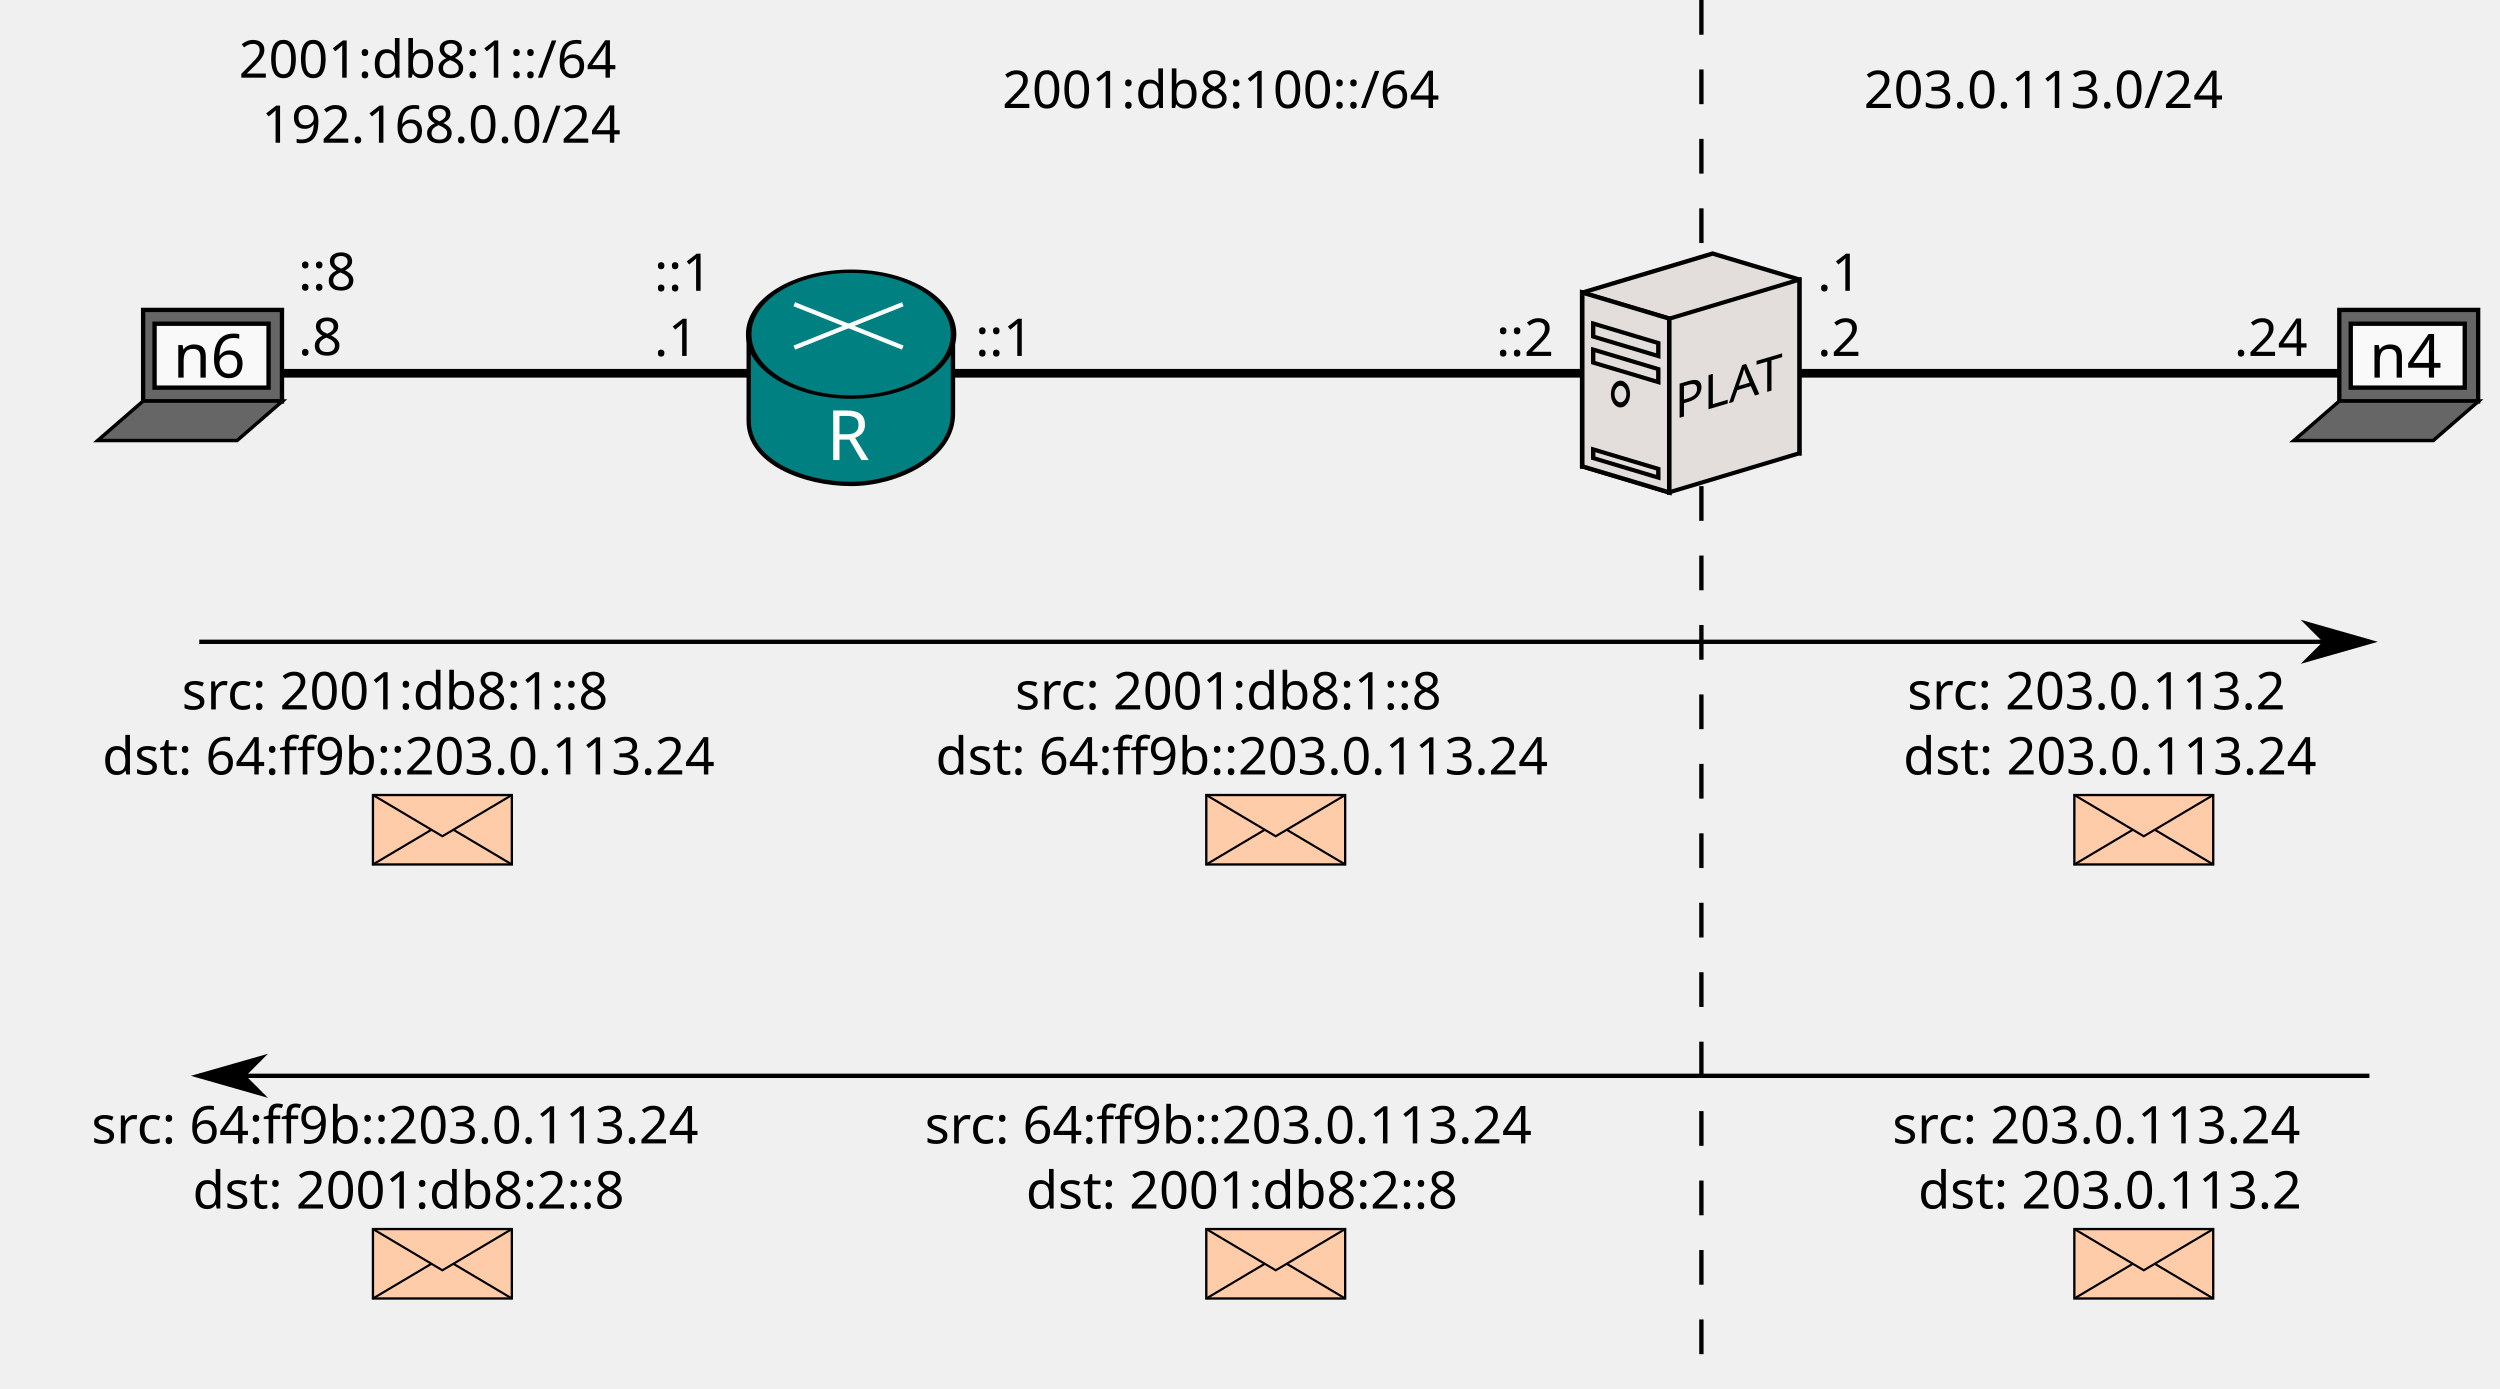
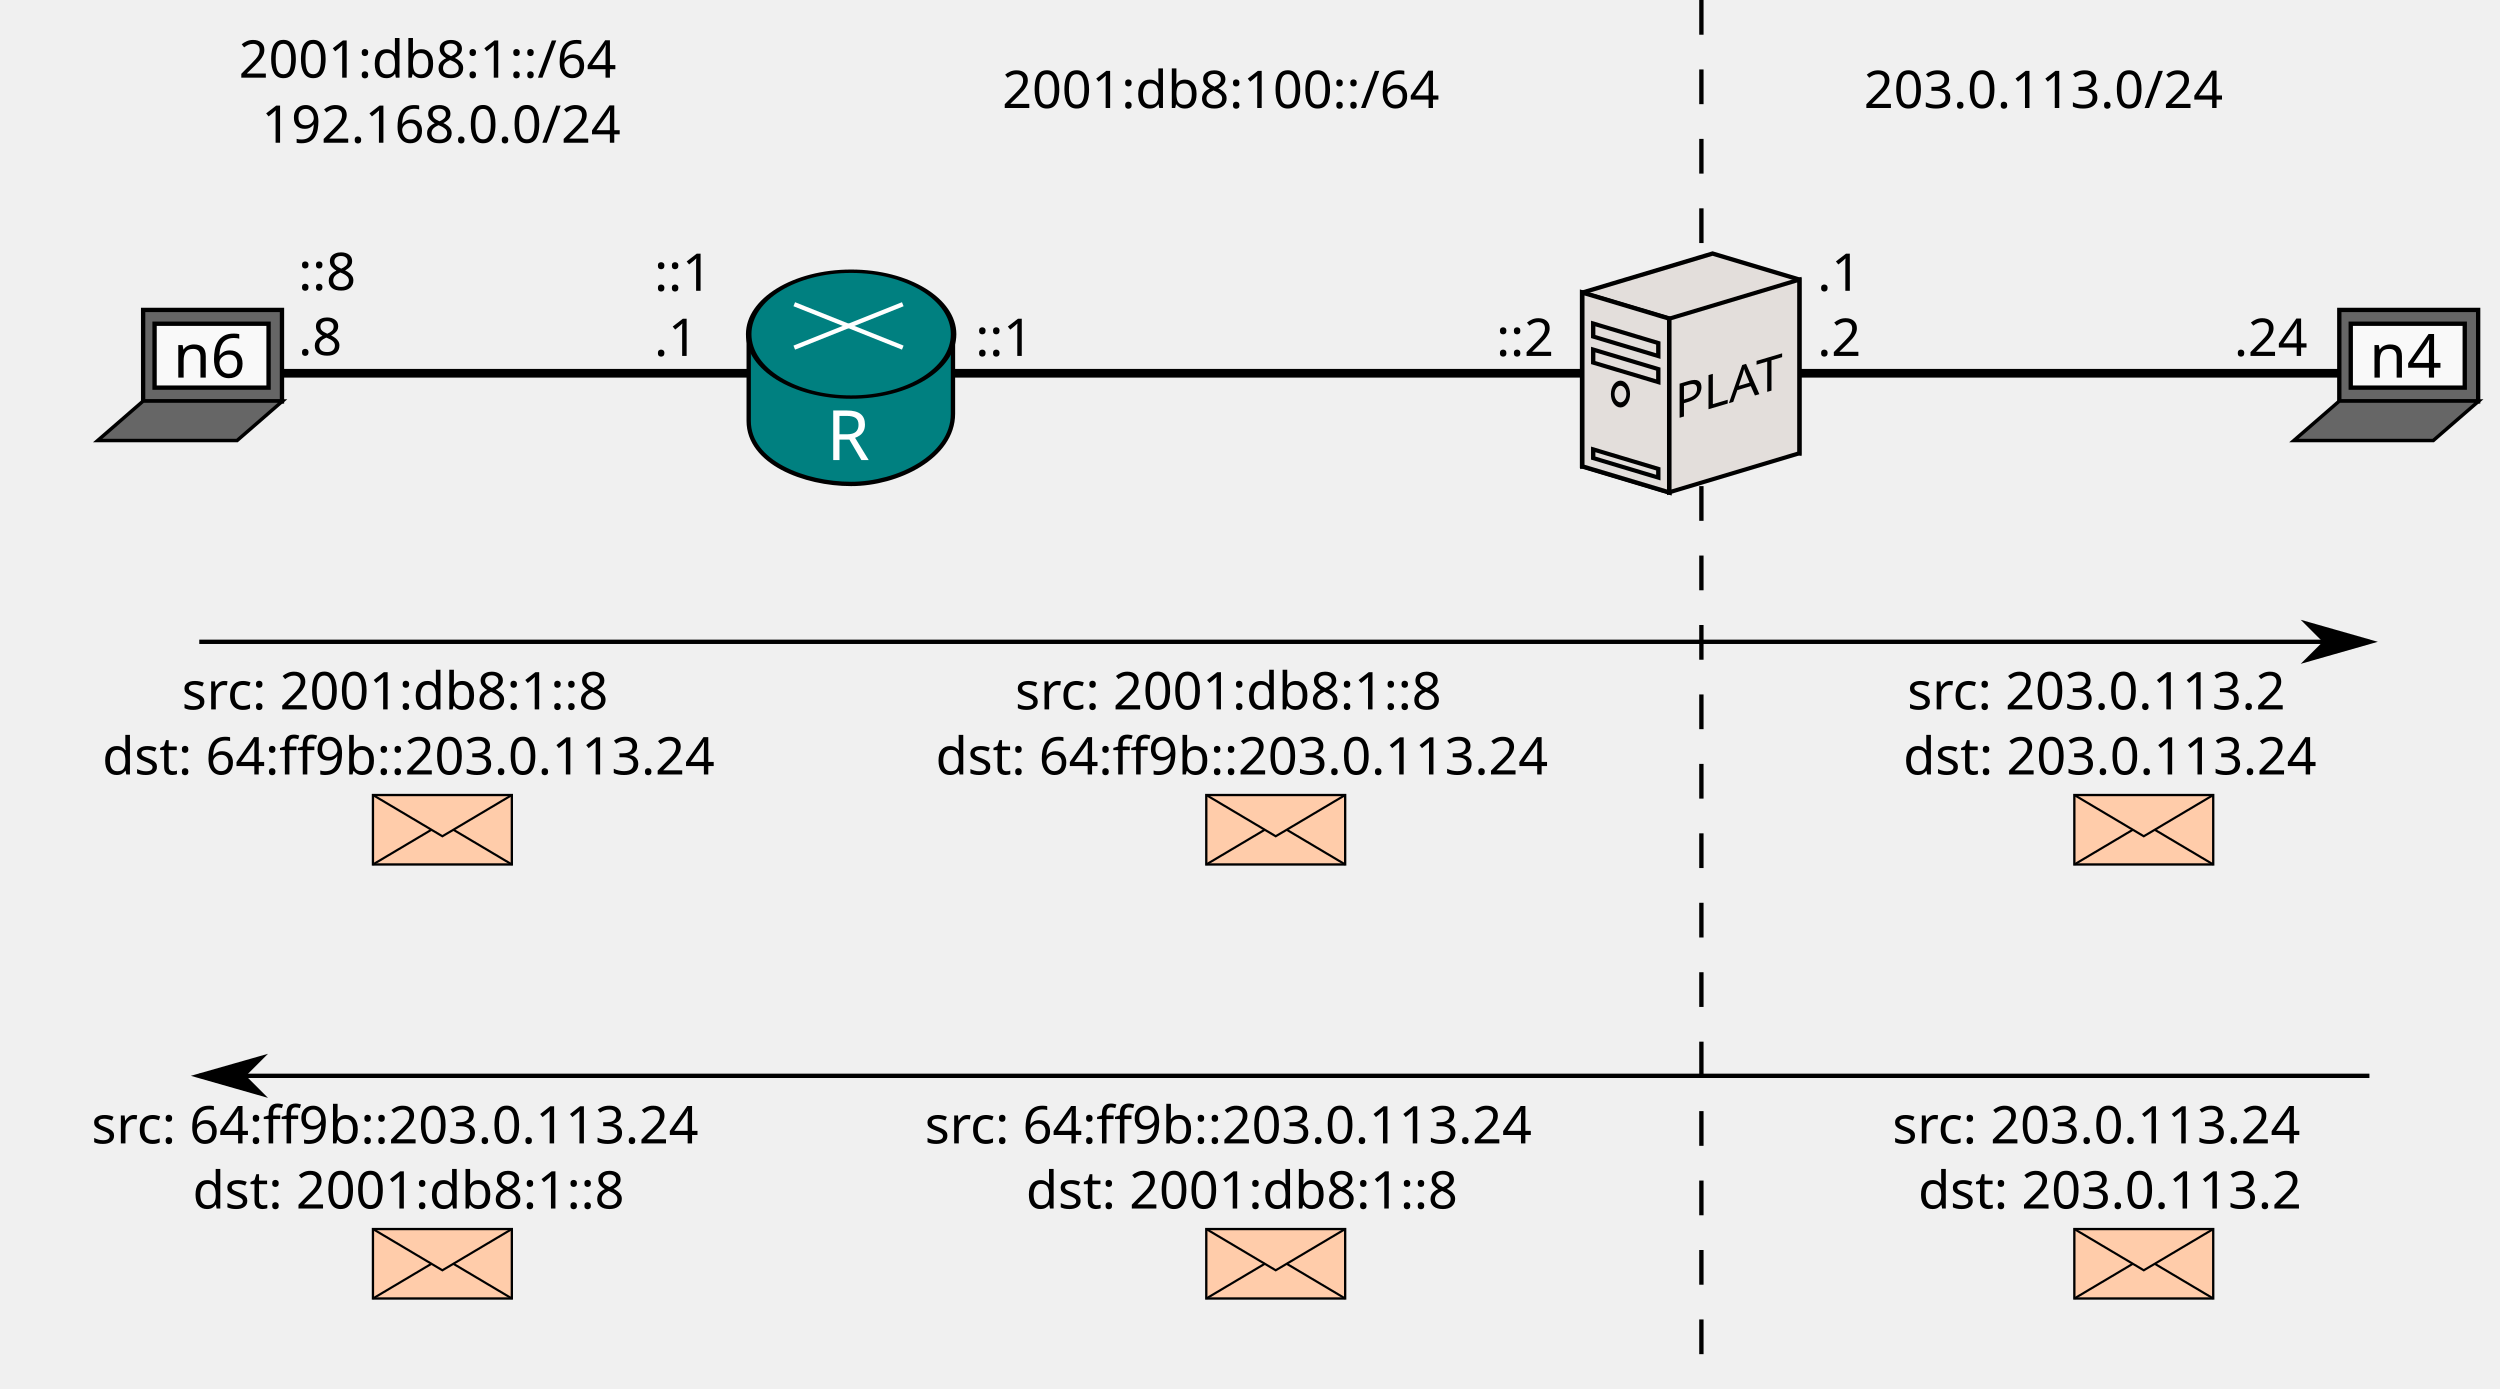
<svg xmlns="http://www.w3.org/2000/svg" xmlns:xlink="http://www.w3.org/1999/xlink" width="576" height="320" id="svg2" version="1.1">
  <defs id="defs4">
    <marker orient="auto" refY="0" refX="0" id="Arrow1Lend" style="overflow:visible">
      <path id="path4713" d="M 0,0 5,-5 -12.5,0 5,5 0,0 z" style="fill-rule:evenodd;stroke:#000000;stroke-width:1pt" transform="matrix(-0.8,0,0,-0.8,-10,0)" />
    </marker>
    <marker orient="auto" refY="0" refX="0" id="Arrow1Lstart" style="overflow:visible">
      <path id="path4007" d="M 0,0 5,-5 -12.5,0 5,5 0,0 z" style="fill-rule:evenodd;stroke:#000000;stroke-width:1pt" transform="matrix(0.8,0,0,0.8,10,0)" />
    </marker>
    <marker orient="auto" refY="0" refX="0" id="Arrow2Lend" style="overflow:visible">
      <path id="path4784" style="fill-rule:evenodd;stroke-width:0.625;stroke-linejoin:round" d="M 8.719,4.034 -2.207,0.016 8.719,-4.002 c -1.745,2.372 -1.735,5.617 -6e-7,8.035 z" transform="matrix(-1.1,0,0,-1.1,-1.1,0)" />
    </marker>
  </defs>
  <g id="layer1" transform="translate(0,-732.3622)" style="display:inline">
    <path style="fill:none;stroke:#000000;stroke-width:2;stroke-linecap:butt;stroke-linejoin:miter;stroke-opacity:1;stroke-miterlimit:4;stroke-dasharray:none" d="m 48,818.362 504,0" id="path3823" />
    <path style="fill:none;stroke:#000000;stroke-width:1;stroke-linecap:butt;stroke-linejoin:miter;stroke-miterlimit:4;stroke-opacity:1;stroke-dasharray:8, 8;stroke-dashoffset:0" d="m 392,732.362 0,320" id="path3076" />
    <g id="g3150" transform="translate(-99.99997,45.09375)">
      <path id="path3789" d="m 272.5,764.425 0,19.844 c 0,9.528 12.858,14.5 23.594,14.5 10.735,0 23.469,-6.296 23.469,-16.156 l 0,-18.188 z" style="fill:#008080;stroke:#000000;stroke-width:1;stroke-miterlimit:4;stroke-opacity:1;stroke-dasharray:none" />
-       <path transform="matrix(0.4859544,0,0,0.2985185,260.004,694.0408)" d="m 122.857,235.219 c 0,26.825 -21.746,48.571 -48.571,48.571 -26.825,0 -48.571,-21.746 -48.571,-48.571 0,-26.825 21.746,-48.571 48.571,-48.571 26.825,0 48.571,21.746 48.571,48.571 z" id="path3771" style="fill:#008080;stroke:#000000;stroke-width:2.626;stroke-miterlimit:4;stroke-opacity:1;stroke-dasharray:none" />
+       <path transform="matrix(0.4859544,0,0,0.2985185,260.004,694.0408)" d="m 122.857,235.219 a 48.571,48.571 0 0 1 -48.571,48.571 48.571,48.571 0 0 1 -48.571,-48.571 48.571,48.571 0 0 1 48.571,-48.571 48.571,48.571 0 0 1 48.571,48.571 z" id="path3771" style="fill:#008080;stroke:#000000;stroke-width:2.626;stroke-miterlimit:4;stroke-opacity:1;stroke-dasharray:none" />
      <path id="path3800" d="m 283,757.362 25,10" style="fill:none;stroke:#ffffff;stroke-width:1px;stroke-linecap:butt;stroke-linejoin:miter;stroke-opacity:1" />
      <path id="path3802" d="m 308,757.362 -25,10" style="fill:none;stroke:#ffffff;stroke-width:1px;stroke-linecap:butt;stroke-linejoin:miter;stroke-opacity:1" />
    </g>
    <text xml:space="preserve" style="font-size:16px;font-style:normal;font-weight:normal;line-height:125%;letter-spacing:0px;word-spacing:0px;fill:#ffffff;fill-opacity:1;stroke:none;font-family:Sans" x="190.43" y="838.362" id="text3019">
      <tspan id="tspan3021" x="190.43" y="838.362">R</tspan>
    </text>
    <g id="g3141" style="display:inline" transform="matrix(0.7270794,0,0,0.7270794,12.98127,12.80632)">
      <rect style="fill:#666666;stroke:#000000;stroke-width:1.375;stroke-miterlimit:4;stroke-dasharray:none" id="rect3143" width="44" height="29" x="27.5" y="163.5" transform="translate(0,924.3622)" />
      <rect style="fill:#666666;stroke:#000000;stroke-width:1.699;stroke-miterlimit:4;stroke-dasharray:none" id="rect3145" width="44.176" height="19.089" x="1313.716" y="1703.361" transform="matrix(1,0,-0.7551013,0.6556081,0,0)" />
      <rect transform="translate(0,924.3622)" style="fill:#f9f9f9;stroke:#000000;stroke-width:1.375;stroke-miterlimit:4;stroke-dasharray:none" id="rect3147" width="36.125" height="20.25" x="31.125" y="167.875" />
    </g>
    <text xml:space="preserve" style="font-size:14px;font-style:normal;font-weight:normal;line-height:125%;letter-spacing:0px;word-spacing:0px;fill:#000000;fill-opacity:1;stroke:none;font-family:Sans" x="39.891" y="819.362" id="text3023">
      <tspan id="tspan3025" x="39.891" y="819.362">n6</tspan>
    </text>
    <g id="use3037" style="display:inline" transform="translate(364.5723,596.1521)">
      <path style="fill:#e3dedb;stroke:#000000;stroke-width:1;stroke-miterlimit:4;stroke-opacity:1;stroke-dasharray:none;stroke-dashoffset:0;display:inline" d="m 30,194.625 -30,9 0,40 30,-9 20,6 0,-40 -20,-6 z" id="path3046" />
      <rect style="fill:#ffe680;stroke:#000000;stroke-width:1.145;stroke-miterlimit:4;stroke-opacity:1;stroke-dasharray:none;stroke-dashoffset:0;display:inline" id="rect3048" width="20" height="40" x="0" y="1000" transform="matrix(1,0.3,0,1,0,-796.3622)" />
      <rect transform="matrix(1,-0.3,0,1,0,-796.3622)" y="1012" x="20" height="40" width="30" id="rect3050" style="fill:#e3dedb;stroke:#000000;stroke-width:1;stroke-miterlimit:4;stroke-opacity:1;stroke-dasharray:none;stroke-dashoffset:0;display:inline" />
      <rect transform="matrix(1,0.3,0,1,0,-796.3622)" y="1000" x="0" height="40" width="20" id="rect3052" style="fill:#e3dedb;stroke:#000000;stroke-width:1;stroke-miterlimit:4;stroke-opacity:1;stroke-dasharray:none;stroke-dashoffset:0;display:inline" />
      <rect style="fill:none;stroke:#000000;stroke-width:1;stroke-miterlimit:4;stroke-opacity:1;stroke-dasharray:none;stroke-dashoffset:0;display:inline" id="rect3054" width="15" height="3" x="2.5" y="210" transform="matrix(1,0.3,0,1,0,0)" />
      <rect transform="matrix(1,0.3,0,1,0,0)" y="216" x="2.5" height="3" width="15" id="rect3056" style="fill:none;stroke:#000000;stroke-width:1;stroke-miterlimit:4;stroke-opacity:1;stroke-dasharray:none;stroke-dashoffset:0;display:inline" />
      <rect style="fill:none;stroke:#000000;stroke-width:1;stroke-miterlimit:4;stroke-opacity:1;stroke-dasharray:none;stroke-dashoffset:0;display:inline" id="rect3058" width="15" height="2" x="2.5" y="239" transform="matrix(1,0.3,0,1,0,0)" />
-       <path style="fill:none;stroke:#000000;stroke-width:1.184;stroke-miterlimit:4;stroke-opacity:1;stroke-dasharray:none;stroke-dashoffset:0" id="path3060" d="m 12,227 c 0,1.381 -1.119,2.5 -2.5,2.5 -1.381,0 -2.5,-1.119 -2.5,-2.5 0,-1.381 1.119,-2.5 2.5,-2.5 1.381,0 2.5,1.119 2.5,2.5 z" transform="matrix(0.7130212,0,0,1,2.008852,0)" />
+       <path style="fill:none;stroke:#000000;stroke-width:1.184;stroke-miterlimit:4;stroke-opacity:1;stroke-dasharray:none;stroke-dashoffset:0" id="path3060" d="M 12,227 A 2.5,2.5 0 0 1 9.5,229.5 2.5,2.5 0 0 1 7,227 2.5,2.5 0 0 1 9.5,224.5 2.5,2.5 0 0 1 12,227 Z" transform="matrix(0.7130212,0,0,1,2.008852,0)" />
    </g>
    <use x="0" y="0" xlink:href="#g3141" id="use3051" transform="translate(506,0)" width="512" height="256" />
    <text id="text3053" y="819.362" x="545.891" style="font-size:14px;font-style:normal;font-weight:normal;line-height:125%;letter-spacing:0px;word-spacing:0px;fill:#000000;fill-opacity:1;stroke:none;font-family:Sans" xml:space="preserve">
      <tspan y="819.362" x="545.891" id="tspan3055">n4</tspan>
    </text>
    <flowRoot xml:space="preserve" id="flowRoot3068" style="font-size:12px;font-style:normal;font-weight:normal;line-height:125%;letter-spacing:0px;word-spacing:0px;fill:#000000;fill-opacity:1;stroke:none;font-family:Sans" transform="translate(0,796.3622)">
      <flowRegion id="flowRegion3070">
        <rect id="rect3072" width="198.741" height="116.942" x="13.33" y="-59.077" />
      </flowRegion>
      <flowPara id="flowPara3074" />
    </flowRoot>
    <text xml:space="preserve" style="font-size:12px;font-style:normal;font-weight:normal;text-align:center;line-height:125%;letter-spacing:0px;word-spacing:0px;text-anchor:middle;fill:#000000;fill-opacity:1;stroke:none;font-family:Sans" x="109.438" y="750.249" id="text3028">
      <tspan id="tspan3030" x="109.438" y="750.249">2001:db8:1::/64</tspan>
      <tspan x="109.438" y="765.249" id="tspan3032">192.168.0.0/24</tspan>
    </text>
    <text xml:space="preserve" style="font-size:12px;font-style:normal;font-weight:normal;line-height:125%;letter-spacing:0px;word-spacing:0px;fill:#000000;fill-opacity:1;stroke:none;font-family:Sans" x="68.717" y="799.192" id="text3034">
      <tspan id="tspan3036" x="68.717" y="799.192">::8</tspan>
      <tspan x="68.717" y="814.192" id="tspan3038">.8</tspan>
    </text>
    <text xml:space="preserve" style="font-size:12px;font-style:normal;font-weight:normal;line-height:125%;letter-spacing:0px;word-spacing:0px;fill:#000000;fill-opacity:1;stroke:none;font-family:Sans" x="150.717" y="799.362" id="text3040">
      <tspan id="tspan3042" x="150.717" y="799.362">::1</tspan>
      <tspan x="150.717" y="814.362" id="tspan3044">.1</tspan>
    </text>
    <text id="text3046" y="757.249" x="289.078" style="font-size:12px;font-style:normal;font-weight:normal;text-align:center;line-height:125%;letter-spacing:0px;word-spacing:0px;text-anchor:middle;fill:#000000;fill-opacity:1;stroke:none;font-family:Sans" xml:space="preserve">
      <tspan id="tspan3050" y="757.249" x="289.078">2001:db8:100::/64</tspan>
    </text>
    <text xml:space="preserve" style="font-size:12px;font-style:normal;font-weight:normal;line-height:125%;letter-spacing:0px;word-spacing:0px;fill:#000000;fill-opacity:1;stroke:none;font-family:Sans" x="429.428" y="757.249" id="text3054">
      <tspan id="tspan3056" x="429.428" y="757.249">203.0.113.0/24</tspan>
    </text>
    <text id="text3058" y="814.362" x="224.717" style="font-size:12px;font-style:normal;font-weight:normal;line-height:125%;letter-spacing:0px;word-spacing:0px;fill:#000000;fill-opacity:1;stroke:none;font-family:Sans" xml:space="preserve">
      <tspan id="tspan3062" y="814.362" x="224.717">::1</tspan>
    </text>
    <text xml:space="preserve" style="font-size:12px;font-style:normal;font-weight:normal;line-height:125%;letter-spacing:0px;word-spacing:0px;fill:#000000;fill-opacity:1;stroke:none;font-family:Sans" x="344.717" y="814.362" id="text3066">
      <tspan x="344.717" y="814.362" id="tspan3068">::2</tspan>
    </text>
    <text id="text3070" y="799.362" x="418.717" style="font-size:12px;font-style:normal;font-weight:normal;line-height:125%;letter-spacing:0px;word-spacing:0px;fill:#000000;fill-opacity:1;stroke:none;font-family:Sans" xml:space="preserve">
      <tspan id="tspan3072" y="799.362" x="418.717">.1</tspan>
      <tspan y="814.362" x="418.717" id="tspan3074">.2</tspan>
    </text>
    <text xml:space="preserve" style="font-size:12px;font-style:normal;font-weight:normal;line-height:125%;letter-spacing:0px;word-spacing:0px;fill:#000000;fill-opacity:1;stroke:none;font-family:Sans" x="514.717" y="814.362" id="text3076">
      <tspan id="tspan3080" x="514.717" y="814.362">.24</tspan>
    </text>
    <path style="fill:none;stroke:#000000;stroke-width:1;stroke-linecap:butt;stroke-linejoin:miter;stroke-miterlimit:4;stroke-opacity:1;stroke-dasharray:none;marker-start:none;marker-end:url(#Arrow1Lend);display:inline" d="m 45.913,880.234 500,0" id="path4243" />
    <g style="display:inline" id="g3848" transform="matrix(0.5,0,0,0.5,85.92759,405.3536)">
      <path id="rect3839" d="m 0,1020.362 64,0 0,32 -64,0 z" style="fill:#ffccaa;fill-opacity:1;stroke:#000000;stroke-width:1.071;stroke-miterlimit:4;stroke-opacity:1;stroke-dashoffset:0" />
      <path transform="translate(0,540.3622)" id="path3841" d="m 0,480 32,19 32,-19" style="fill:none;stroke:#000000;stroke-width:1px;stroke-linecap:butt;stroke-linejoin:miter;stroke-opacity:1" />
      <path style="fill:none;stroke:#000000;stroke-width:1px;stroke-linecap:butt;stroke-linejoin:miter;stroke-opacity:1" d="m 0,1052.362 26.994,-16.027 m 10.027,0.01 L 64,1052.362" id="path3843" />
    </g>
    <text xml:space="preserve" style="font-size:12px;font-style:normal;font-weight:normal;text-align:center;line-height:125%;letter-spacing:0px;word-spacing:0px;text-anchor:middle;fill:#000000;fill-opacity:1;stroke:none;display:inline;font-family:Sans" x="101.928" y="895.802" id="text4233">
      <tspan x="101.928" y="895.802" id="tspan4241">src: 2001:db8:1::8</tspan>
      <tspan x="101.928" y="910.802" id="tspan3075">dst: 64:ff9b::203.0.113.24</tspan>
    </text>
    <text id="text4459" y="895.802" x="293.928" style="font-size:12px;font-style:normal;font-weight:normal;text-align:center;line-height:125%;letter-spacing:0px;word-spacing:0px;text-anchor:middle;fill:#000000;fill-opacity:1;stroke:none;display:inline;font-family:Sans" xml:space="preserve">
      <tspan id="tspan4461" y="895.802" x="293.928">src: 2001:db8:1::8</tspan>
      <tspan id="tspan4463" y="910.802" x="293.928">dst: 64:ff9b::203.0.113.24</tspan>
    </text>
    <text xml:space="preserve" style="font-size:12px;font-style:normal;font-weight:normal;text-align:center;line-height:125%;letter-spacing:0px;word-spacing:0px;text-anchor:middle;fill:#000000;fill-opacity:1;stroke:none;display:inline;font-family:Sans" x="493.928" y="895.802" id="text4475">
      <tspan x="493.928" y="895.802" id="tspan4477">src: 203.0.113.2</tspan>
      <tspan x="493.928" y="910.802" id="tspan4479">dst: 203.0.113.24</tspan>
    </text>
    <use x="0" y="0" xlink:href="#g3848" id="use4481" transform="translate(192,0)" width="512" height="192" />
    <use x="0" y="0" xlink:href="#g3848" id="use4483" transform="translate(392,0)" width="512" height="192" />
    <g transform="matrix(0.5,0,0,0.5,85.92759,505.3536)" id="g3340" style="display:inline">
      <path style="fill:#ffccaa;fill-opacity:1;stroke:#000000;stroke-width:1.071;stroke-miterlimit:4;stroke-opacity:1;stroke-dashoffset:0" d="m 0,1020.362 64,0 0,32 -64,0 z" id="path3342" />
      <path style="fill:none;stroke:#000000;stroke-width:1px;stroke-linecap:butt;stroke-linejoin:miter;stroke-opacity:1" d="m 0,480 32,19 32,-19" id="path3344" transform="translate(0,540.3622)" />
      <path id="path3346" d="m 0,1052.362 26.994,-16.027 m 10.027,0.01 L 64,1052.362" style="fill:none;stroke:#000000;stroke-width:1px;stroke-linecap:butt;stroke-linejoin:miter;stroke-opacity:1" />
    </g>
-     <text id="text3348" y="995.802" x="101.928" style="font-size:12px;font-style:normal;font-weight:normal;text-align:center;line-height:125%;letter-spacing:0px;word-spacing:0px;text-anchor:middle;fill:#000000;fill-opacity:1;stroke:none;display:inline;font-family:Sans" xml:space="preserve">
+     <text id="text3348" y="995.802" x="101.928" style="font-style:normal;font-weight:normal;font-size:12px;line-height:125%;font-family:Sans;text-align:center;letter-spacing:0px;word-spacing:0px;text-anchor:middle;display:inline;fill:#000000;fill-opacity:1;stroke:none" xml:space="preserve">
      <tspan id="tspan3352" y="995.802" x="101.928">src: 64:ff9b::203.0.113.24</tspan>
-       <tspan y="1010.803" x="101.928" id="tspan3078">dst: 2001:db8:2::8</tspan>
+       <tspan y="1010.803" x="101.928" id="tspan3078">dst: 2001:db8:1::8</tspan>
    </text>
-     <text xml:space="preserve" style="font-size:12px;font-style:normal;font-weight:normal;text-align:center;line-height:125%;letter-spacing:0px;word-spacing:0px;text-anchor:middle;fill:#000000;fill-opacity:1;stroke:none;display:inline;font-family:Sans" x="293.928" y="995.802" id="text3356">
+     <text xml:space="preserve" style="font-style:normal;font-weight:normal;font-size:12px;line-height:125%;font-family:Sans;text-align:center;letter-spacing:0px;word-spacing:0px;text-anchor:middle;display:inline;fill:#000000;fill-opacity:1;stroke:none" x="293.928" y="995.802" id="text3356">
      <tspan x="293.928" y="995.802" id="tspan3358">src: 64:ff9b::203.0.113.24</tspan>
-       <tspan x="293.928" y="1010.803" id="tspan3360">dst: 2001:db8:2::8</tspan>
+       <tspan x="293.928" y="1010.803" id="tspan3360">dst: 2001:db8:1::8</tspan>
    </text>
    <path id="path3362" d="m 45.913,980.234 500,0" style="fill:none;stroke:#000000;stroke-width:1;stroke-linecap:butt;stroke-linejoin:miter;stroke-miterlimit:4;stroke-opacity:1;stroke-dasharray:none;marker-start:url(#Arrow1Lstart);marker-end:none;display:inline" />
    <text id="text3364" y="995.802" x="493.928" style="font-size:12px;font-style:normal;font-weight:normal;text-align:center;line-height:125%;letter-spacing:0px;word-spacing:0px;text-anchor:middle;fill:#000000;fill-opacity:1;stroke:none;display:inline;font-family:Sans" xml:space="preserve">
      <tspan id="tspan3366" y="995.802" x="493.928">src: 203.0.113.24</tspan>
      <tspan id="tspan3368" y="1010.803" x="493.928">dst: 203.0.113.2</tspan>
    </text>
    <use height="192" width="512" transform="translate(192,100)" id="use3370" xlink:href="#g3848" y="0" x="0" />
    <use height="192" width="512" transform="translate(392,100)" id="use3372" xlink:href="#g3848" y="0" x="0" />
    <text id="text3039-9" y="943.074" x="385.92" style="font-size:11px;font-style:normal;font-weight:normal;line-height:125%;letter-spacing:0px;word-spacing:0px;fill:#000000;fill-opacity:1;stroke:none;display:inline;font-family:Sans" xml:space="preserve" transform="matrix(1,-0.2957697,0,1,0,0)">
      <tspan y="943.074" x="385.92" id="tspan3041-0">PLAT</tspan>
    </text>
  </g>
</svg>
